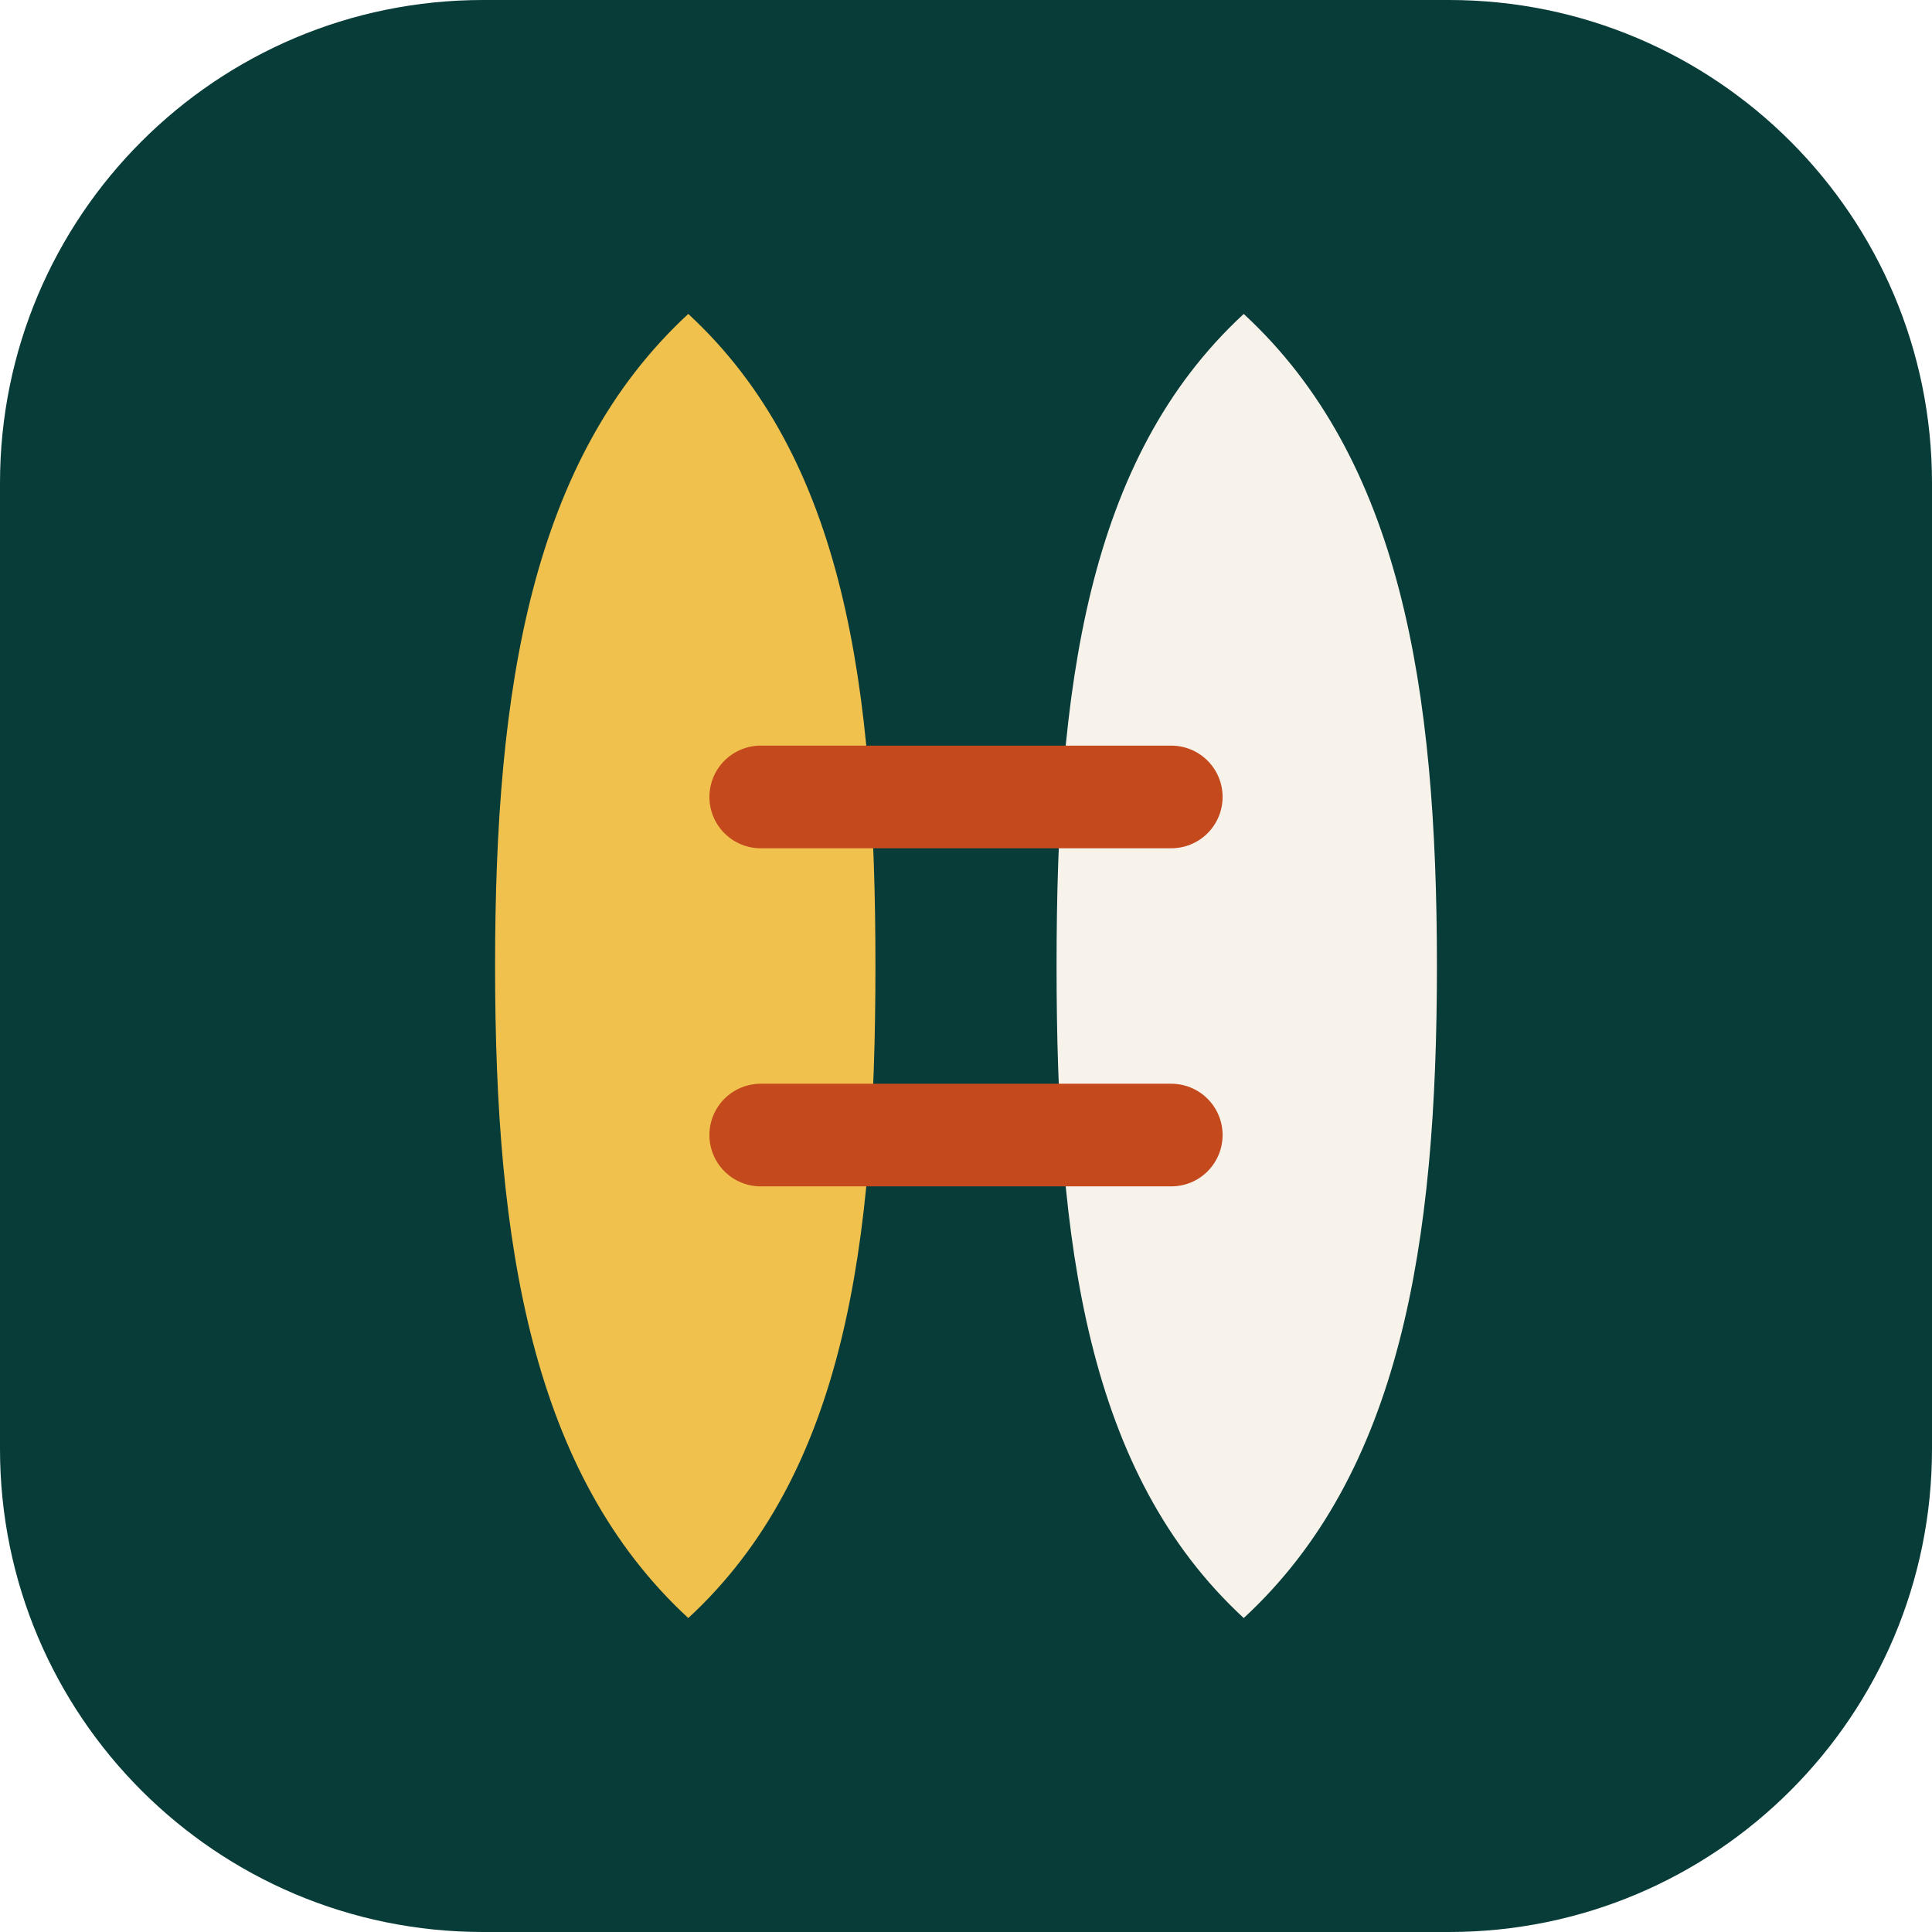
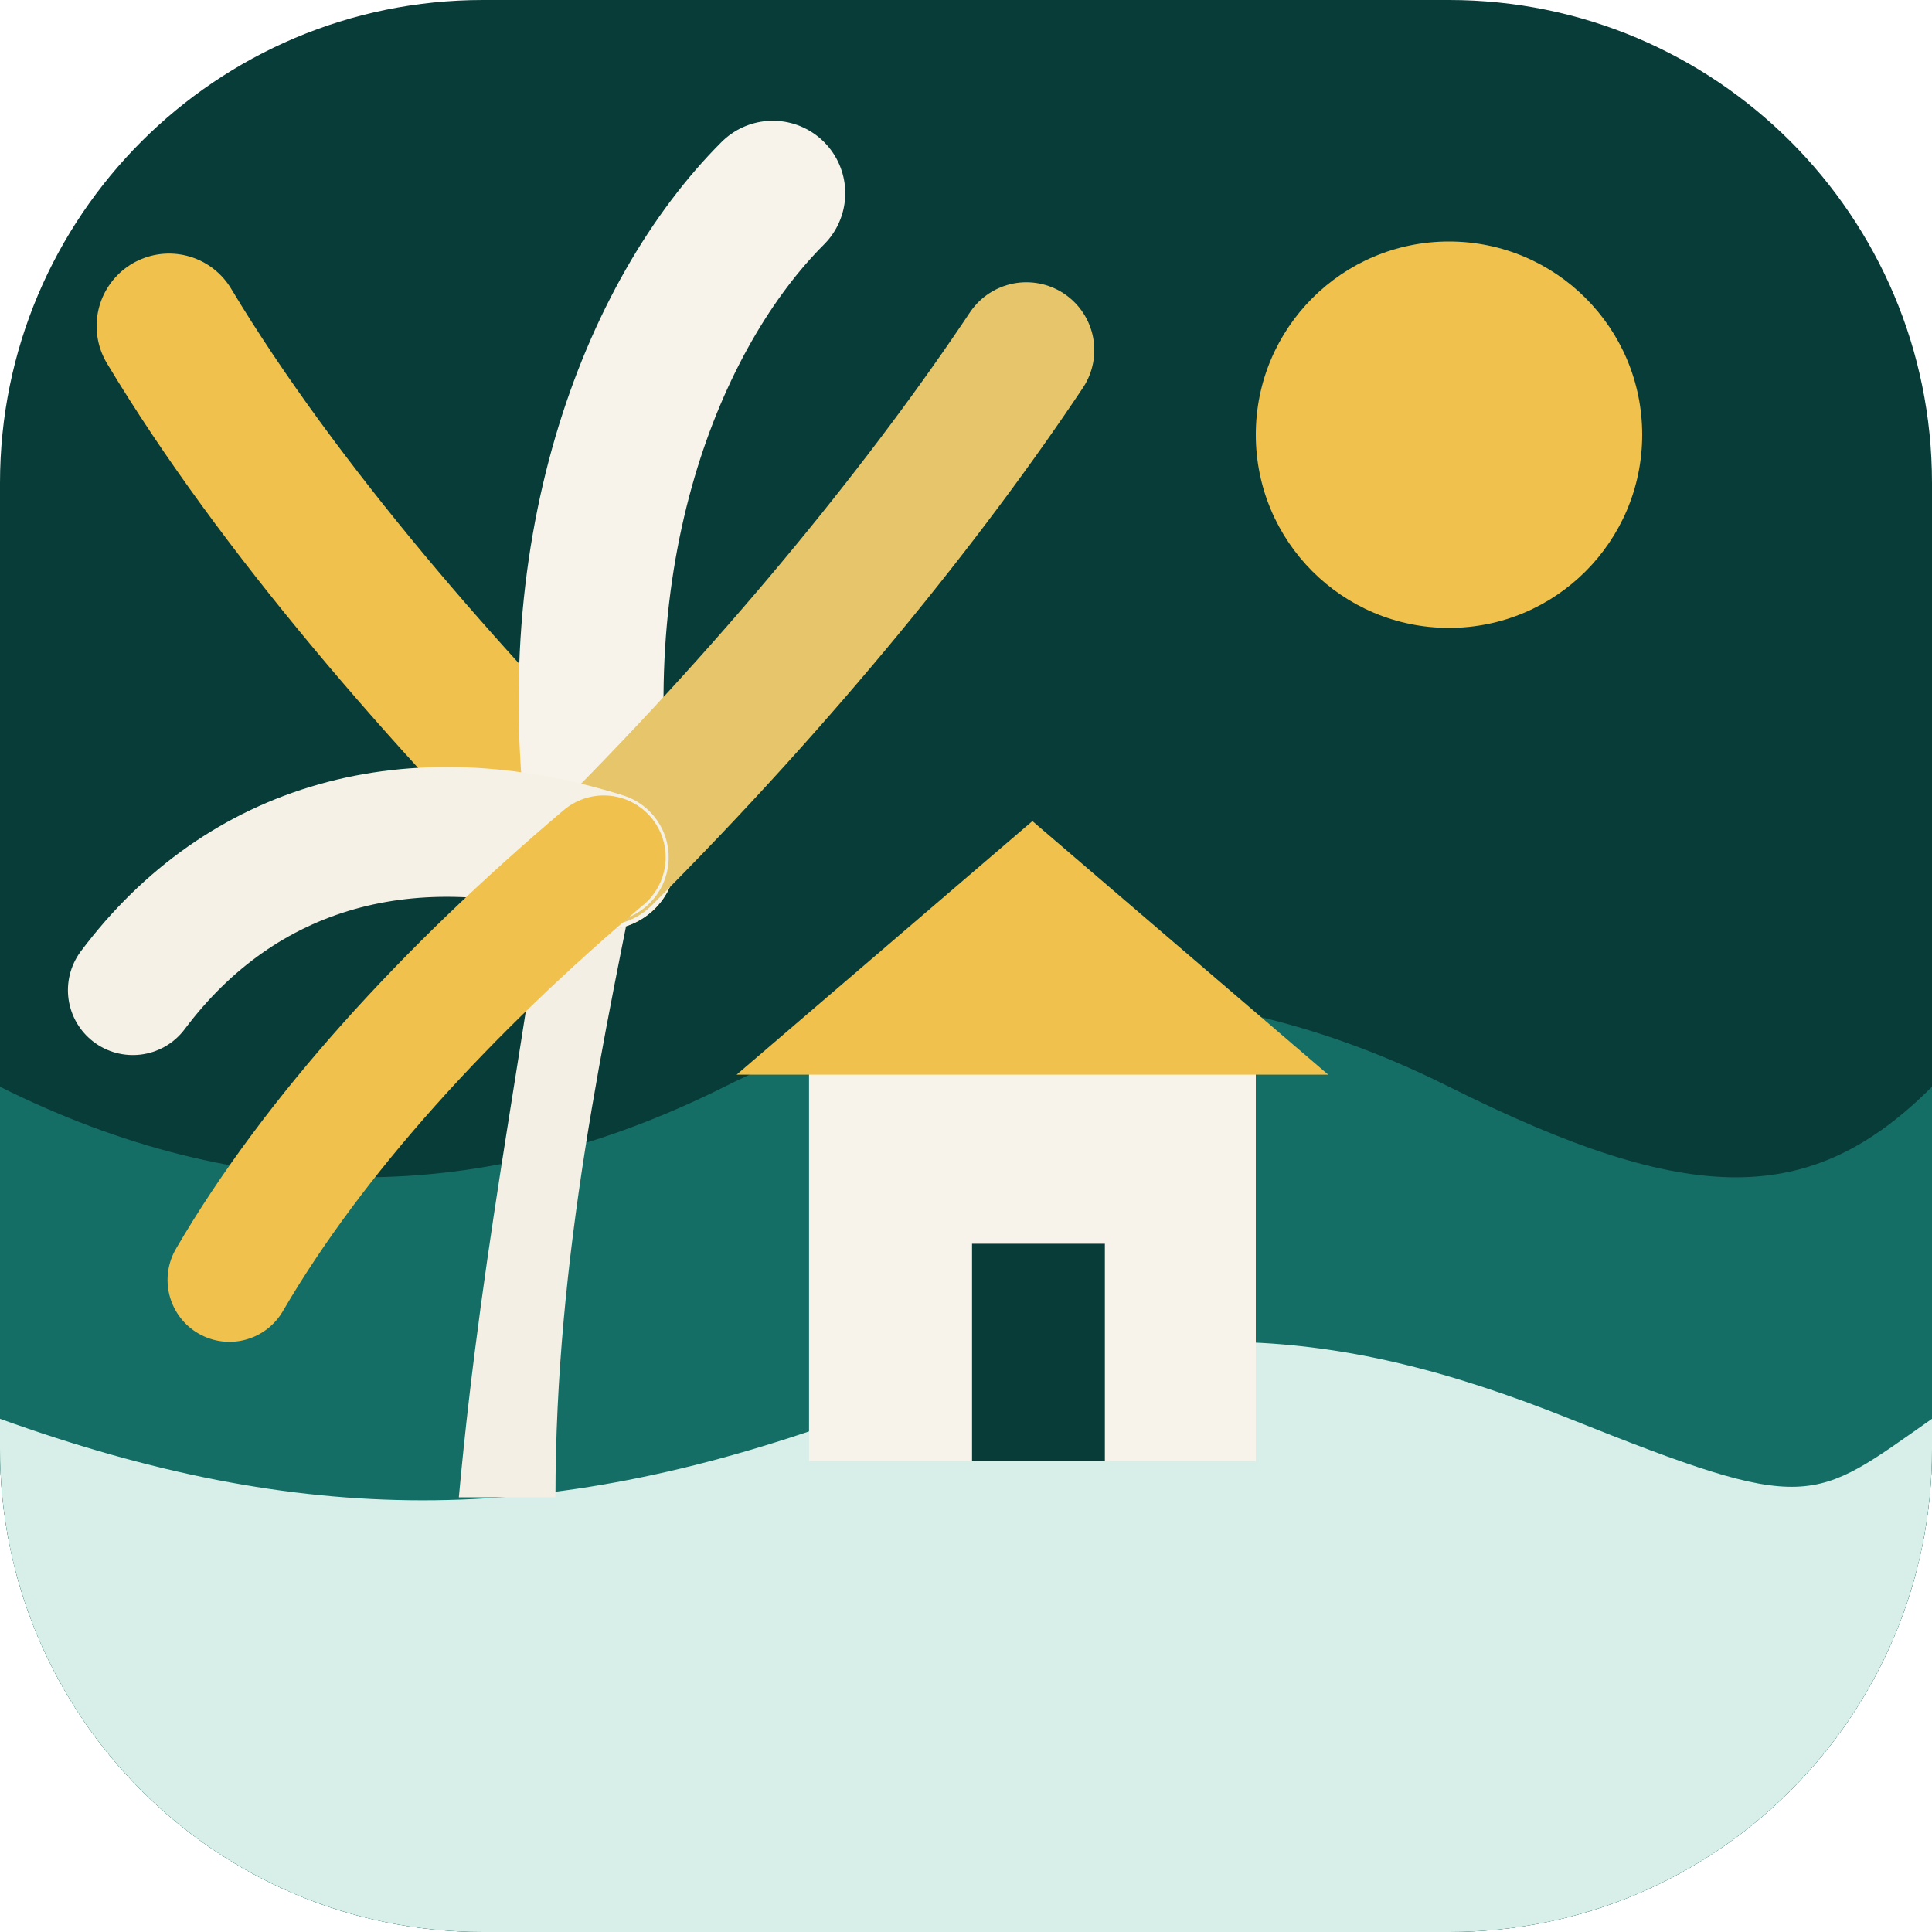
<svg xmlns="http://www.w3.org/2000/svg" viewBox="0 0 32 32">
-   <rect width="32" height="32" rx="8" fill="#083c38" />
-   <path fill="#f0c14d" d="M11.4 5.2c2.6 2.4 3.1 6.2 3.1 10.8s-.5 8.4-3.1 10.8c-2.6-2.4-3.2-6.2-3.2-10.8s.6-8.4 3.2-10.8Z" />
-   <path fill="#f7f3eb" d="M20.6 5.2c2.6 2.4 3.2 6.2 3.2 10.8s-.6 8.4-3.2 10.8c-2.6-2.4-3.1-6.2-3.1-10.8s.5-8.4 3.1-10.8Z" />
-   <path d="M12.6 13.2h6.8M12.6 18.8h6.8" stroke="#c4491d" stroke-width="1.7" stroke-linecap="round" />
+   <defs>
+     <clipPath id="m">
+       <rect width="32" height="32" rx="8" />
+     </clipPath>
+   </defs>
+   <g clip-path="url(#m)">
+     <rect width="32" height="32" fill="#083c38" />
+     <circle cx="24" cy="7.2" r="3.2" fill="#f0c14d" />
+     <path fill="#146e66" d="M0 18c4 2 8 2 12 0s8-2 12 0 6 2 8 0v14H0Z" />
+     <path fill="#d7efe8" d="M0 23.5c5 1.8 9 1.8 14 0s8-1.6 12 0 4 1.4 6 0V32H0Z" />
+     <path fill="#f7f3eb" d="M13.4 24.2V17.6h7.4v6.6h-7.4Z" />
+     <path fill="#083c38" d="M16.1 24.2v-3.6h2.2v3.6h-2.2Z" />
+     <path fill="#f0c14d" d="M12.2 17.8 17.1 13.6 22 17.8H12.2Z" />
+     <path fill="#f4efe4" d="M7.6 24.8C8 20.4 8.8 16.8 9.2 13.2l1.5.5C10 17.2 9.2 20.8 9.2 24.8H7.6Z" />
+     <path d="M10 14.2C7.4 11.6 4.6 8.4 2.8 5.4" stroke="#f0c14d" stroke-width="2.4" fill="none" stroke-linecap="round" />
+     <path d="M10 14.2C9.2 9.2 10.8 5.2 12.8 3.2" stroke="#f7f3eb" stroke-width="2.4" fill="none" stroke-linecap="round" />
+     <path d="M10 14.2C13 11.2 15.4 8.2 17 5.8" stroke="#e7c56a" stroke-width="2.25" fill="none" stroke-linecap="round" />
+     <path d="M10 14.2C6.8 13.2 4 14 2.2 16.4" stroke="#f6f1e6" stroke-width="2.15" fill="none" stroke-linecap="round" />
+     <path d="M10 14.2C7.4 16.4 5.2 18.8 3.8 21.2" stroke="#f0c14d" stroke-width="2.05" fill="none" stroke-linecap="round" />
+   </g>
</svg>
